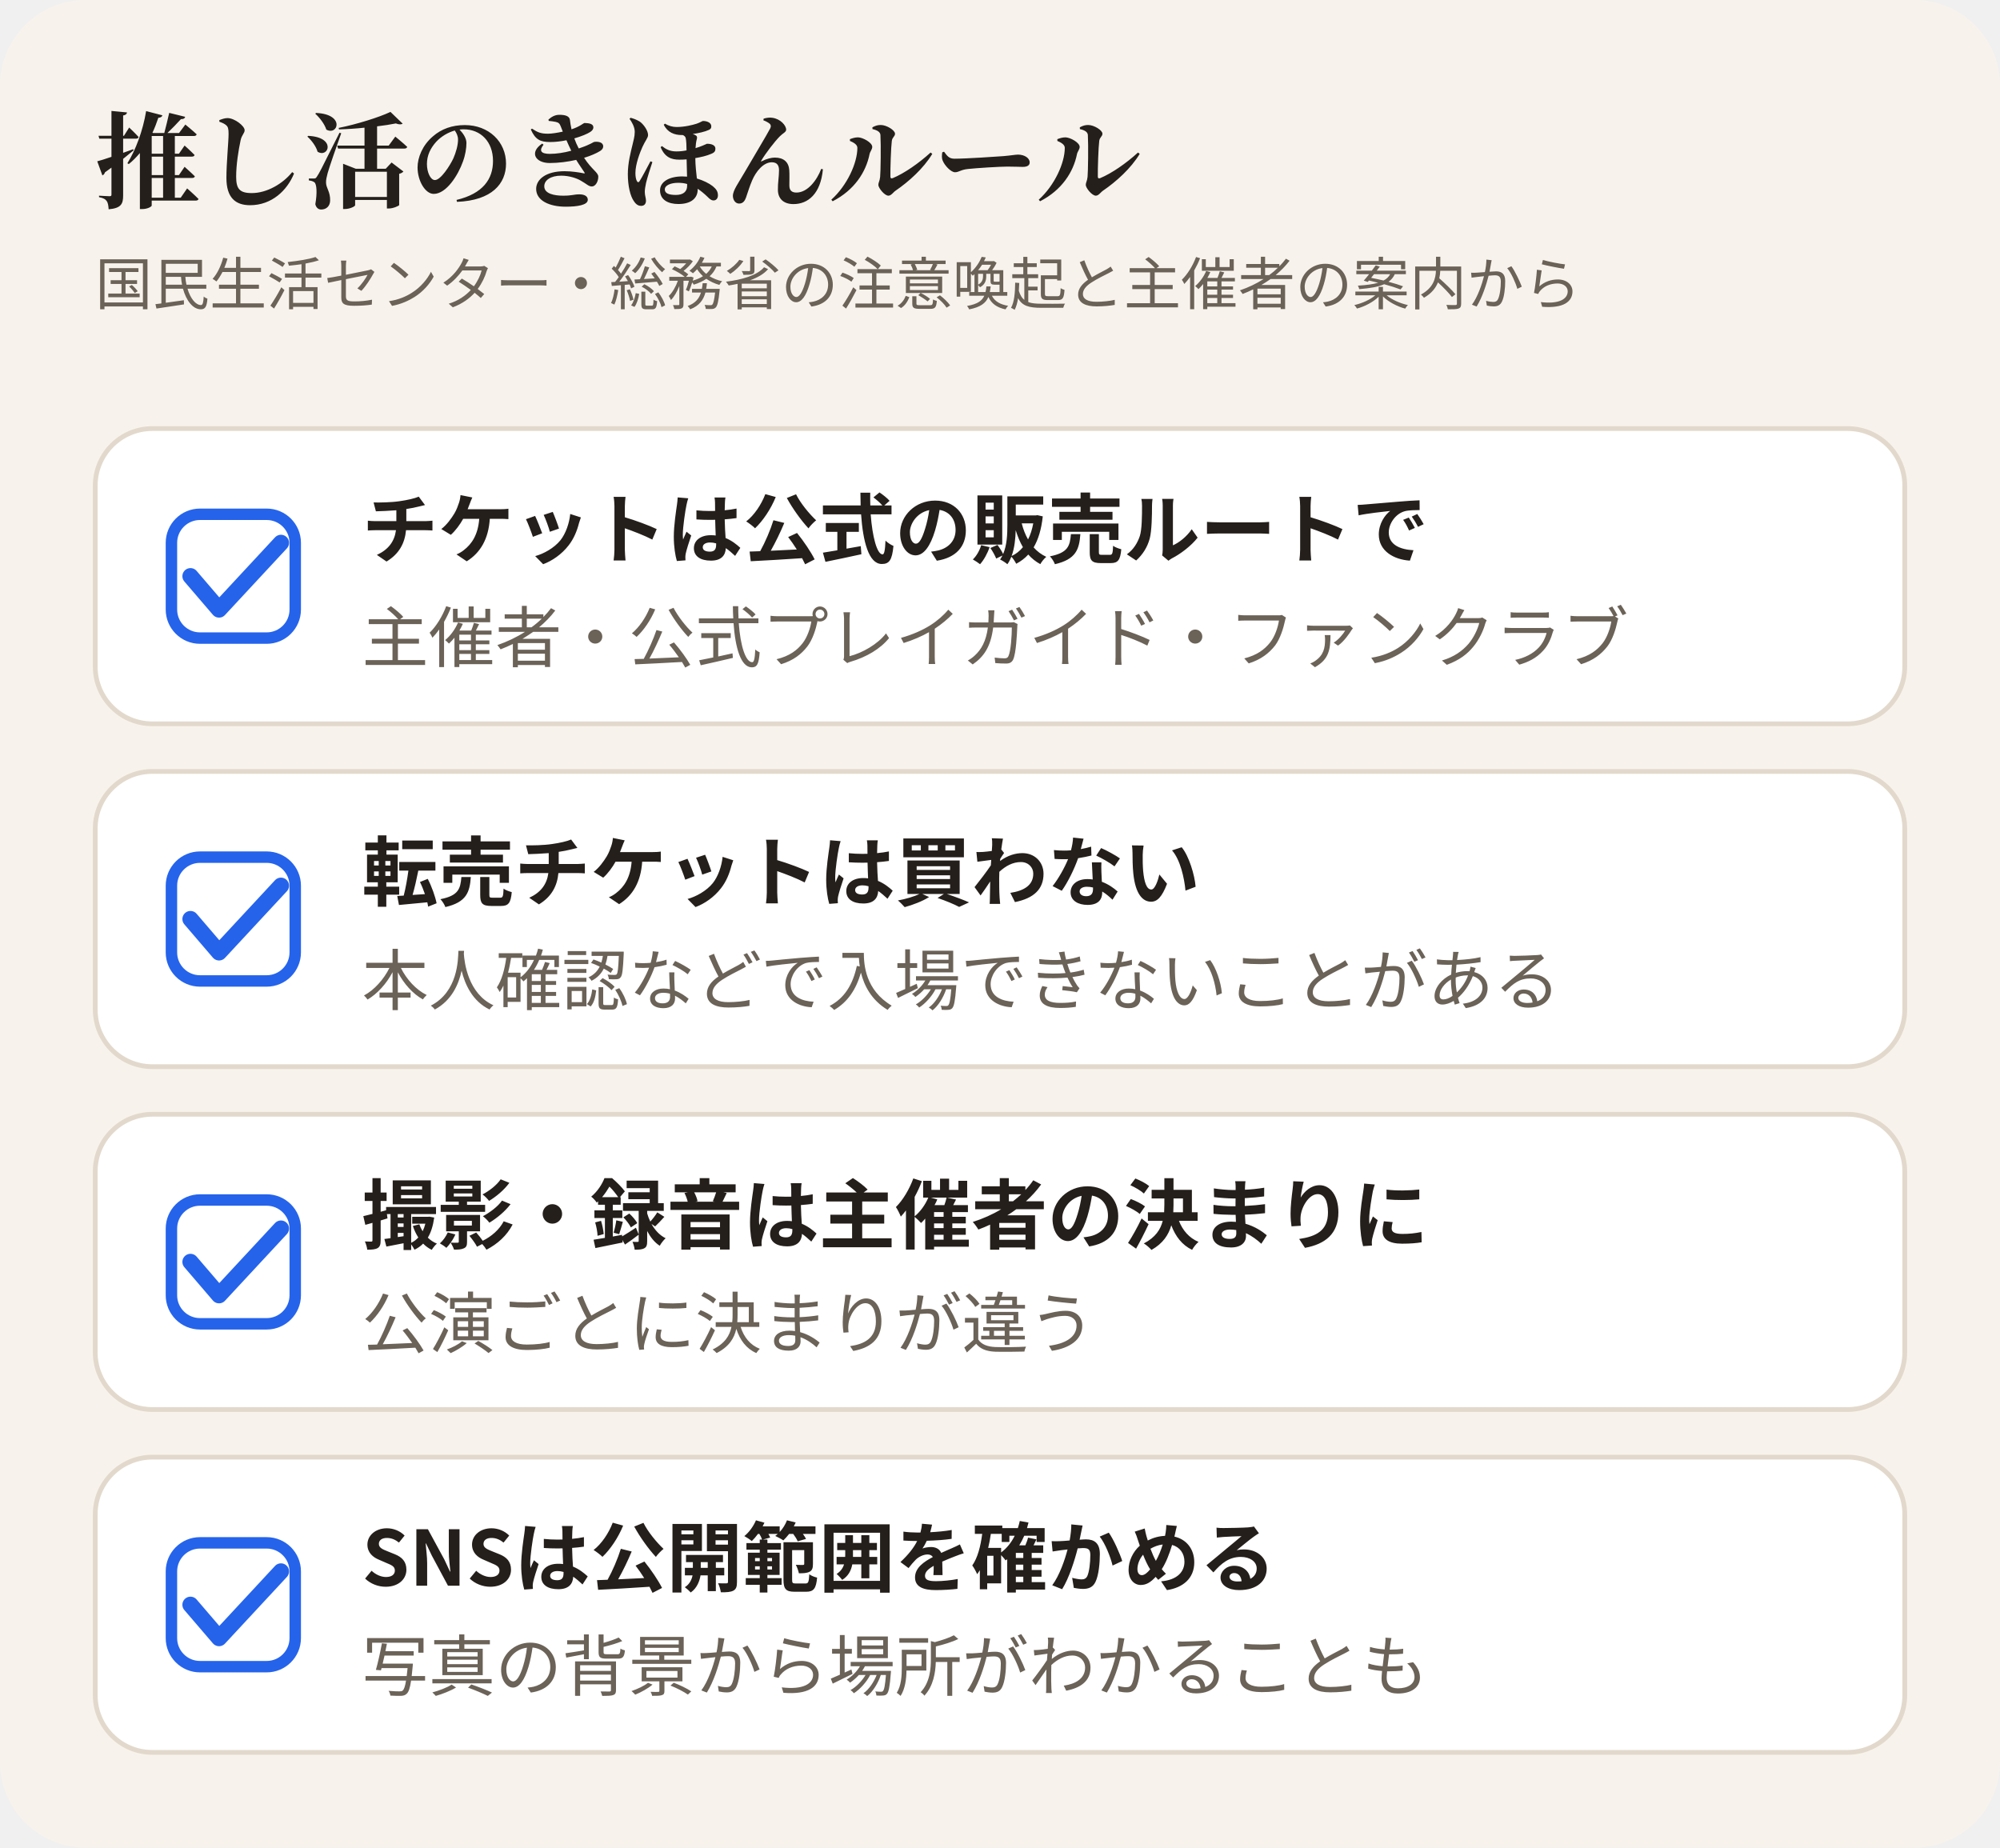
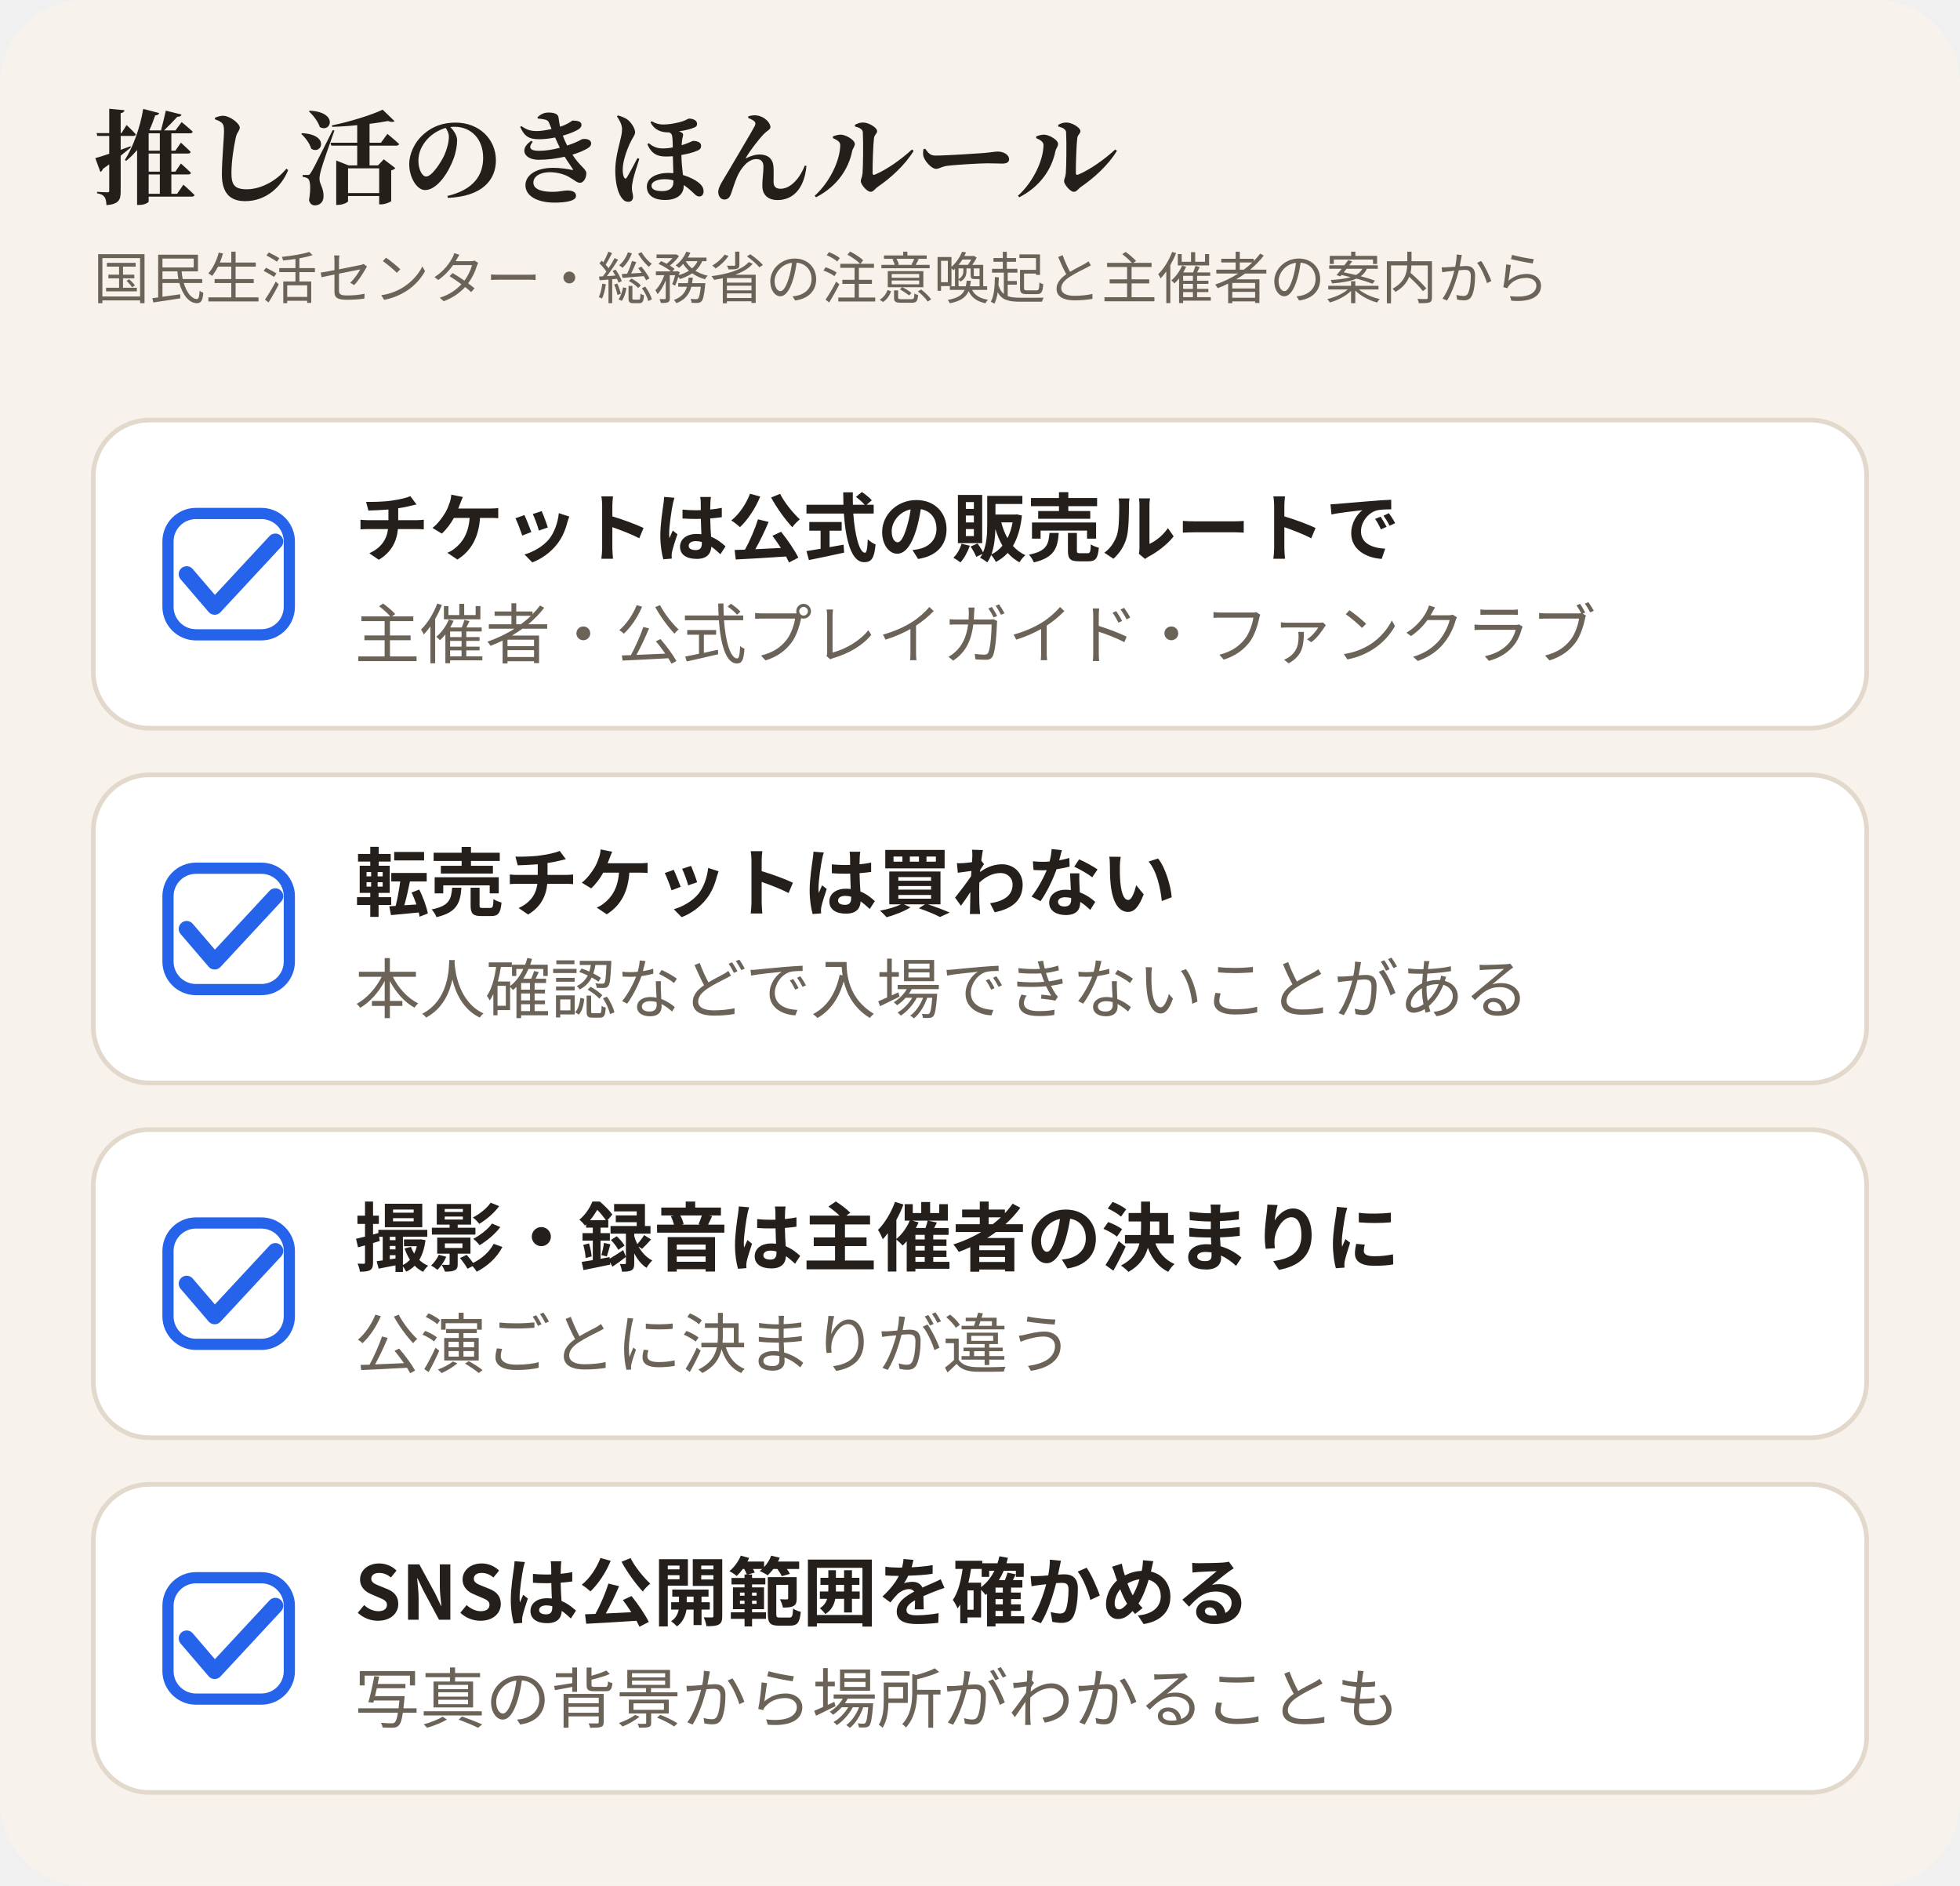
- <svg xmlns="http://www.w3.org/2000/svg" viewBox="0 0 420 388" width="420" height="388" font-family="'Hiragino Sans','Noto Sans CJK JP','Noto Sans JP',sans-serif">
-   <rect width="420" height="388" rx="18" fill="#F7F3EC" />
+ <svg xmlns="http://www.w3.org/2000/svg" viewBox="0 0 420 404" width="420" height="404" font-family="'Hiragino Sans','Noto Sans CJK JP','Noto Sans JP',sans-serif">
+   <rect width="420" height="404" rx="18" fill="#F7F3EC" />
  <text x="20" y="42" font-size="22" font-weight="800" fill="#241F1A" font-family="'Hiragino Mincho ProN','Noto Serif CJK JP','Noto Serif JP',serif">推し活のきほんルール</text>
  <text x="20" y="64" font-size="12" fill="#6B6258">国民生活センター・総務省の注意喚起と主催者の案内から</text>
-   <rect x="20" y="90" width="380" height="62" rx="12" fill="#fff" stroke="#E2D9CC" stroke-width="1" />
-   <rect x="36" y="108.0" width="26" height="26" rx="6" fill="#fff" stroke="#2563eb" stroke-width="2.4" />
-   <path d="M40 121.0L46 128.0L59 114.0" stroke="#2563eb" stroke-width="3.4" fill="none" stroke-linecap="round" stroke-linejoin="round" />
-   <text x="76" y="117" font-size="16" font-weight="800" fill="#241F1A" text-anchor="start">チケットは公式の販売ルートで</text>
-   <text x="76" y="139" font-size="14" font-weight="400" fill="#6B6258" text-anchor="start">主催者・公式プレイガイド・ファンクラブ</text>
-   <rect x="20" y="162" width="380" height="62" rx="12" fill="#fff" stroke="#E2D9CC" stroke-width="1" />
-   <rect x="36" y="180.0" width="26" height="26" rx="6" fill="#fff" stroke="#2563eb" stroke-width="2.4" />
-   <path d="M40 193.0L46 200.0L59 186.0" stroke="#2563eb" stroke-width="3.4" fill="none" stroke-linecap="round" stroke-linejoin="round" />
-   <text x="76" y="189" font-size="16" font-weight="800" fill="#241F1A" text-anchor="start">転売チケットは買わない</text>
-   <text x="76" y="211" font-size="14" font-weight="400" fill="#6B6258" text-anchor="start">本人確認などで入場できないことがある</text>
-   <rect x="20" y="234" width="380" height="62" rx="12" fill="#fff" stroke="#E2D9CC" stroke-width="1" />
-   <rect x="36" y="252.0" width="26" height="26" rx="6" fill="#fff" stroke="#2563eb" stroke-width="2.4" />
-   <path d="M40 265.0L46 272.0L59 258.0" stroke="#2563eb" stroke-width="3.4" fill="none" stroke-linecap="round" stroke-linejoin="round" />
-   <text x="76" y="261" font-size="16" font-weight="800" fill="#241F1A" text-anchor="start">撮影・録音は主催者の決まりに</text>
-   <text x="76" y="283" font-size="14" font-weight="400" fill="#6B6258" text-anchor="start">公演ごとに決まりが違う</text>
-   <rect x="20" y="306" width="380" height="62" rx="12" fill="#fff" stroke="#E2D9CC" stroke-width="1" />
-   <rect x="36" y="324.0" width="26" height="26" rx="6" fill="#fff" stroke="#2563eb" stroke-width="2.4" />
-   <path d="M40 337.0L46 344.0L59 330.0" stroke="#2563eb" stroke-width="3.4" fill="none" stroke-linecap="round" stroke-linejoin="round" />
-   <text x="76" y="333" font-size="16" font-weight="800" fill="#241F1A" text-anchor="start">SNSは公開範囲を確かめる</text>
-   <text x="76" y="355" font-size="14" font-weight="400" fill="#6B6258" text-anchor="start">写真の背景から場所がわかることも</text>
+   <rect x="20" y="90" width="380" height="66" rx="12" fill="#fff" stroke="#E2D9CC" stroke-width="1" />
+   <rect x="36" y="110.0" width="26" height="26" rx="6" fill="#fff" stroke="#2563eb" stroke-width="2.4" />
+   <path d="M40 123.0L46 130.0L59 116.0" stroke="#2563eb" stroke-width="3.4" fill="none" stroke-linecap="round" stroke-linejoin="round" />
+   <text x="76" y="119" font-size="16" font-weight="800" fill="#241F1A" text-anchor="start">チケットは公式の販売ルートで</text>
+   <text x="76" y="141" font-size="14" font-weight="400" fill="#6B6258" text-anchor="start">主催者・公式プレイガイド・ファンクラブ</text>
+   <rect x="20" y="166" width="380" height="66" rx="12" fill="#fff" stroke="#E2D9CC" stroke-width="1" />
+   <rect x="36" y="186.0" width="26" height="26" rx="6" fill="#fff" stroke="#2563eb" stroke-width="2.4" />
+   <path d="M40 199.0L46 206.0L59 192.0" stroke="#2563eb" stroke-width="3.4" fill="none" stroke-linecap="round" stroke-linejoin="round" />
+   <text x="76" y="195" font-size="16" font-weight="800" fill="#241F1A" text-anchor="start">転売チケットは買わない</text>
+   <text x="76" y="217" font-size="14" font-weight="400" fill="#6B6258" text-anchor="start">本人確認などで入場できないことがある</text>
+   <rect x="20" y="242" width="380" height="66" rx="12" fill="#fff" stroke="#E2D9CC" stroke-width="1" />
+   <rect x="36" y="262.0" width="26" height="26" rx="6" fill="#fff" stroke="#2563eb" stroke-width="2.4" />
+   <path d="M40 275.0L46 282.0L59 268.0" stroke="#2563eb" stroke-width="3.4" fill="none" stroke-linecap="round" stroke-linejoin="round" />
+   <text x="76" y="271" font-size="16" font-weight="800" fill="#241F1A" text-anchor="start">撮影・録音は主催者の決まりに</text>
+   <text x="76" y="293" font-size="14" font-weight="400" fill="#6B6258" text-anchor="start">公演ごとに決まりが違う</text>
+   <rect x="20" y="318" width="380" height="66" rx="12" fill="#fff" stroke="#E2D9CC" stroke-width="1" />
+   <rect x="36" y="338.0" width="26" height="26" rx="6" fill="#fff" stroke="#2563eb" stroke-width="2.4" />
+   <path d="M40 351.0L46 358.0L59 344.0" stroke="#2563eb" stroke-width="3.4" fill="none" stroke-linecap="round" stroke-linejoin="round" />
+   <text x="76" y="347" font-size="16" font-weight="800" fill="#241F1A" text-anchor="start">SNSは公開範囲を確かめる</text>
+   <text x="76" y="369" font-size="14" font-weight="400" fill="#6B6258" text-anchor="start">写真の背景から場所がわかることも</text>
</svg>
